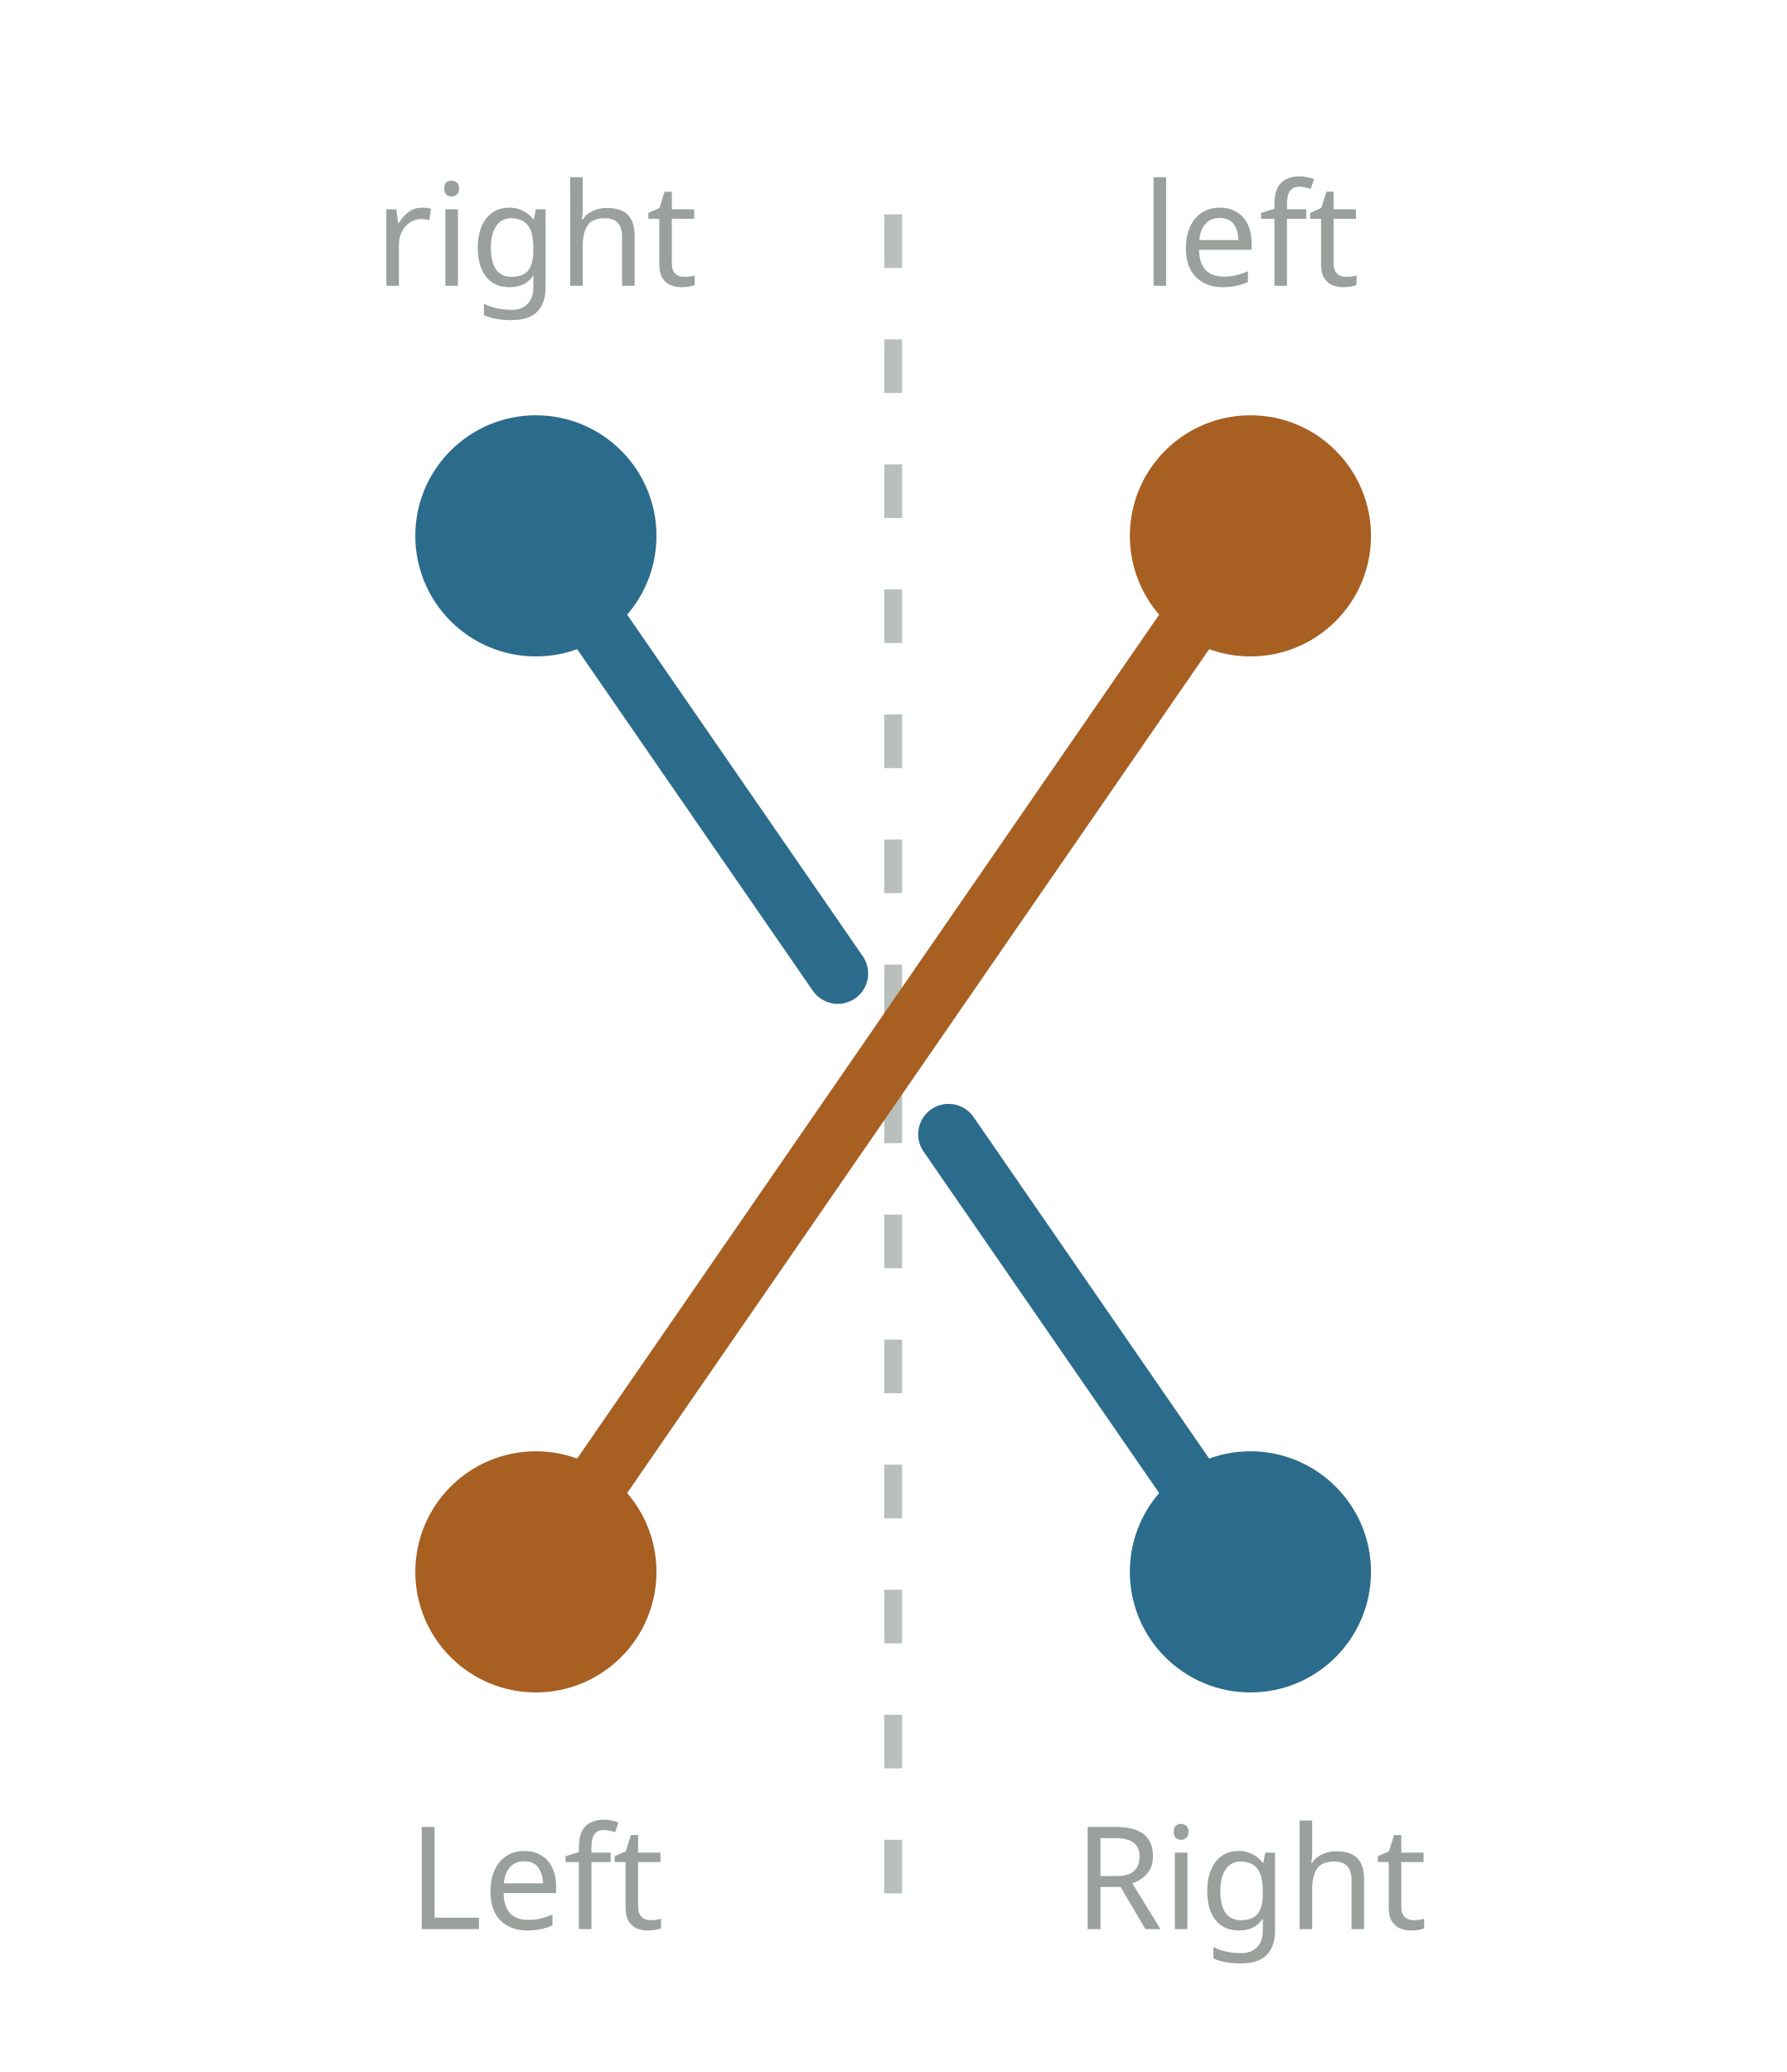
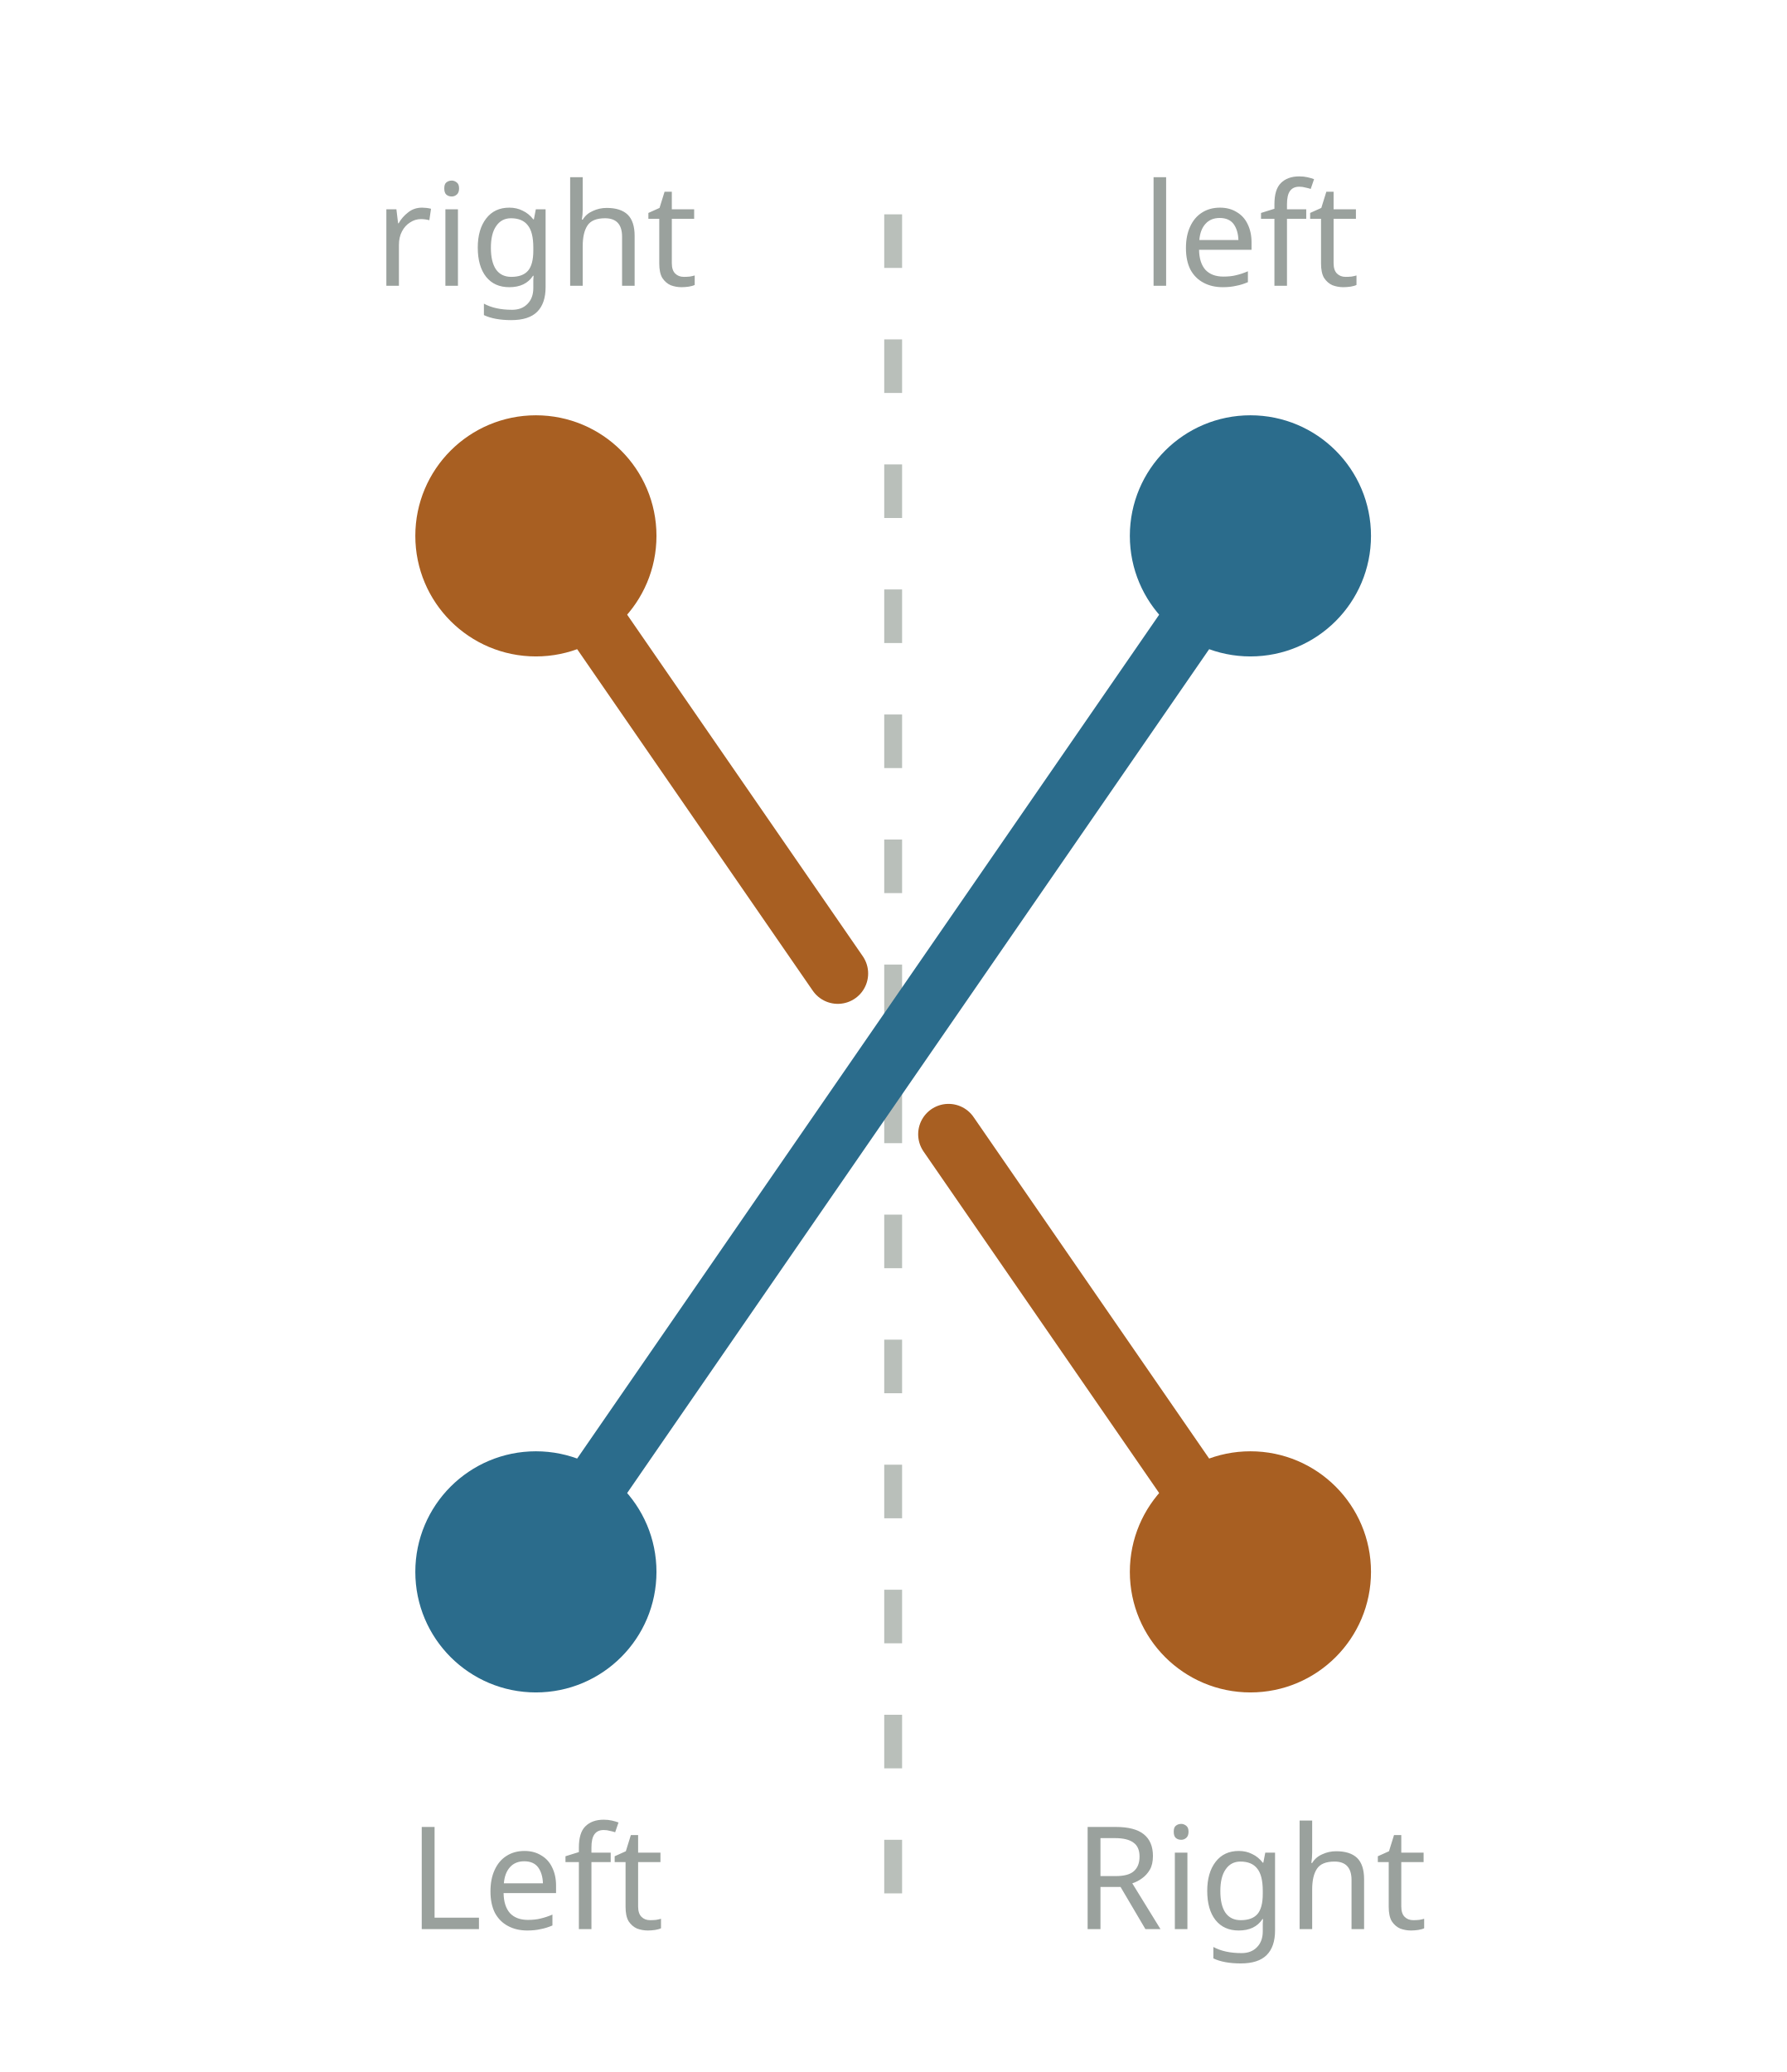
<svg xmlns="http://www.w3.org/2000/svg" viewBox="0 0 100 116" class="frame" role="img">
  <line x1="50.0" y1="12.0" x2="50.0" y2="106.0" style="stroke: var(--rule-strong, #b9bfba); stroke-width: 1; stroke-dasharray: 3 4" />
-   <line x1="70.0" y1="88.0" x2="53.1" y2="63.5" style="stroke: var(--right, #2b6c8c); stroke-width: 3.4; stroke-linecap: round" />
-   <line x1="46.9" y1="54.5" x2="30.0" y2="30.0" style="stroke: var(--right, #2b6c8c); stroke-width: 3.4; stroke-linecap: round" />
-   <line x1="30.0" y1="88.0" x2="70.0" y2="30.0" style="stroke: var(--left, #a85f22); stroke-width: 3.4; stroke-linecap: round" />
-   <circle cx="30" cy="88" r="6" style="fill: var(--left, #a85f22); stroke: var(--left, #a85f22); stroke-width: 1.5" />
-   <circle cx="70" cy="88" r="6" style="fill: var(--right, #2b6c8c); stroke: var(--right, #2b6c8c); stroke-width: 1.5" />
-   <circle cx="70" cy="30" r="6" style="fill: var(--left, #a85f22); stroke: var(--left, #a85f22); stroke-width: 1.5" />
-   <circle cx="30" cy="30" r="6" style="fill: var(--right, #2b6c8c); stroke: var(--right, #2b6c8c); stroke-width: 1.5" />
+   <line x1="70.0" y1="88.0" x2="53.1" y2="63.5" style="stroke: var(--right, #a85f22); stroke-width: 3.4; stroke-linecap: round" />
+   <line x1="46.9" y1="54.5" x2="30.0" y2="30.0" style="stroke: var(--right, #a85f22); stroke-width: 3.4; stroke-linecap: round" />
+   <line x1="30.0" y1="88.0" x2="70.0" y2="30.0" style="stroke: var(--left, #2b6c8c); stroke-width: 3.4; stroke-linecap: round" />
+   <circle cx="30" cy="88" r="6" style="fill: var(--left, #2b6c8c); stroke: var(--left, #2b6c8c); stroke-width: 1.5" />
+   <circle cx="70" cy="88" r="6" style="fill: var(--right, #a85f22); stroke: var(--right, #a85f22); stroke-width: 1.5" />
+   <circle cx="70" cy="30" r="6" style="fill: var(--left, #2b6c8c); stroke: var(--left, #2b6c8c); stroke-width: 1.5" />
+   <circle cx="30" cy="30" r="6" style="fill: var(--right, #a85f22); stroke: var(--right, #a85f22); stroke-width: 1.5" />
  <text class="caption" x="30" y="16" text-anchor="middle" style="font: 8px ui-sans-serif, system-ui, sans-serif; fill: var(--faint, #9aa19d)">right</text>
  <text class="caption" x="70" y="16" text-anchor="middle" style="font: 8px ui-sans-serif, system-ui, sans-serif; fill: var(--faint, #9aa19d)">left</text>
  <text class="caption" x="30" y="108" text-anchor="middle" style="font: 8px ui-sans-serif, system-ui, sans-serif; fill: var(--faint, #9aa19d)">Left</text>
  <text class="caption" x="70" y="108" text-anchor="middle" style="font: 8px ui-sans-serif, system-ui, sans-serif; fill: var(--faint, #9aa19d)">Right</text>
</svg>
